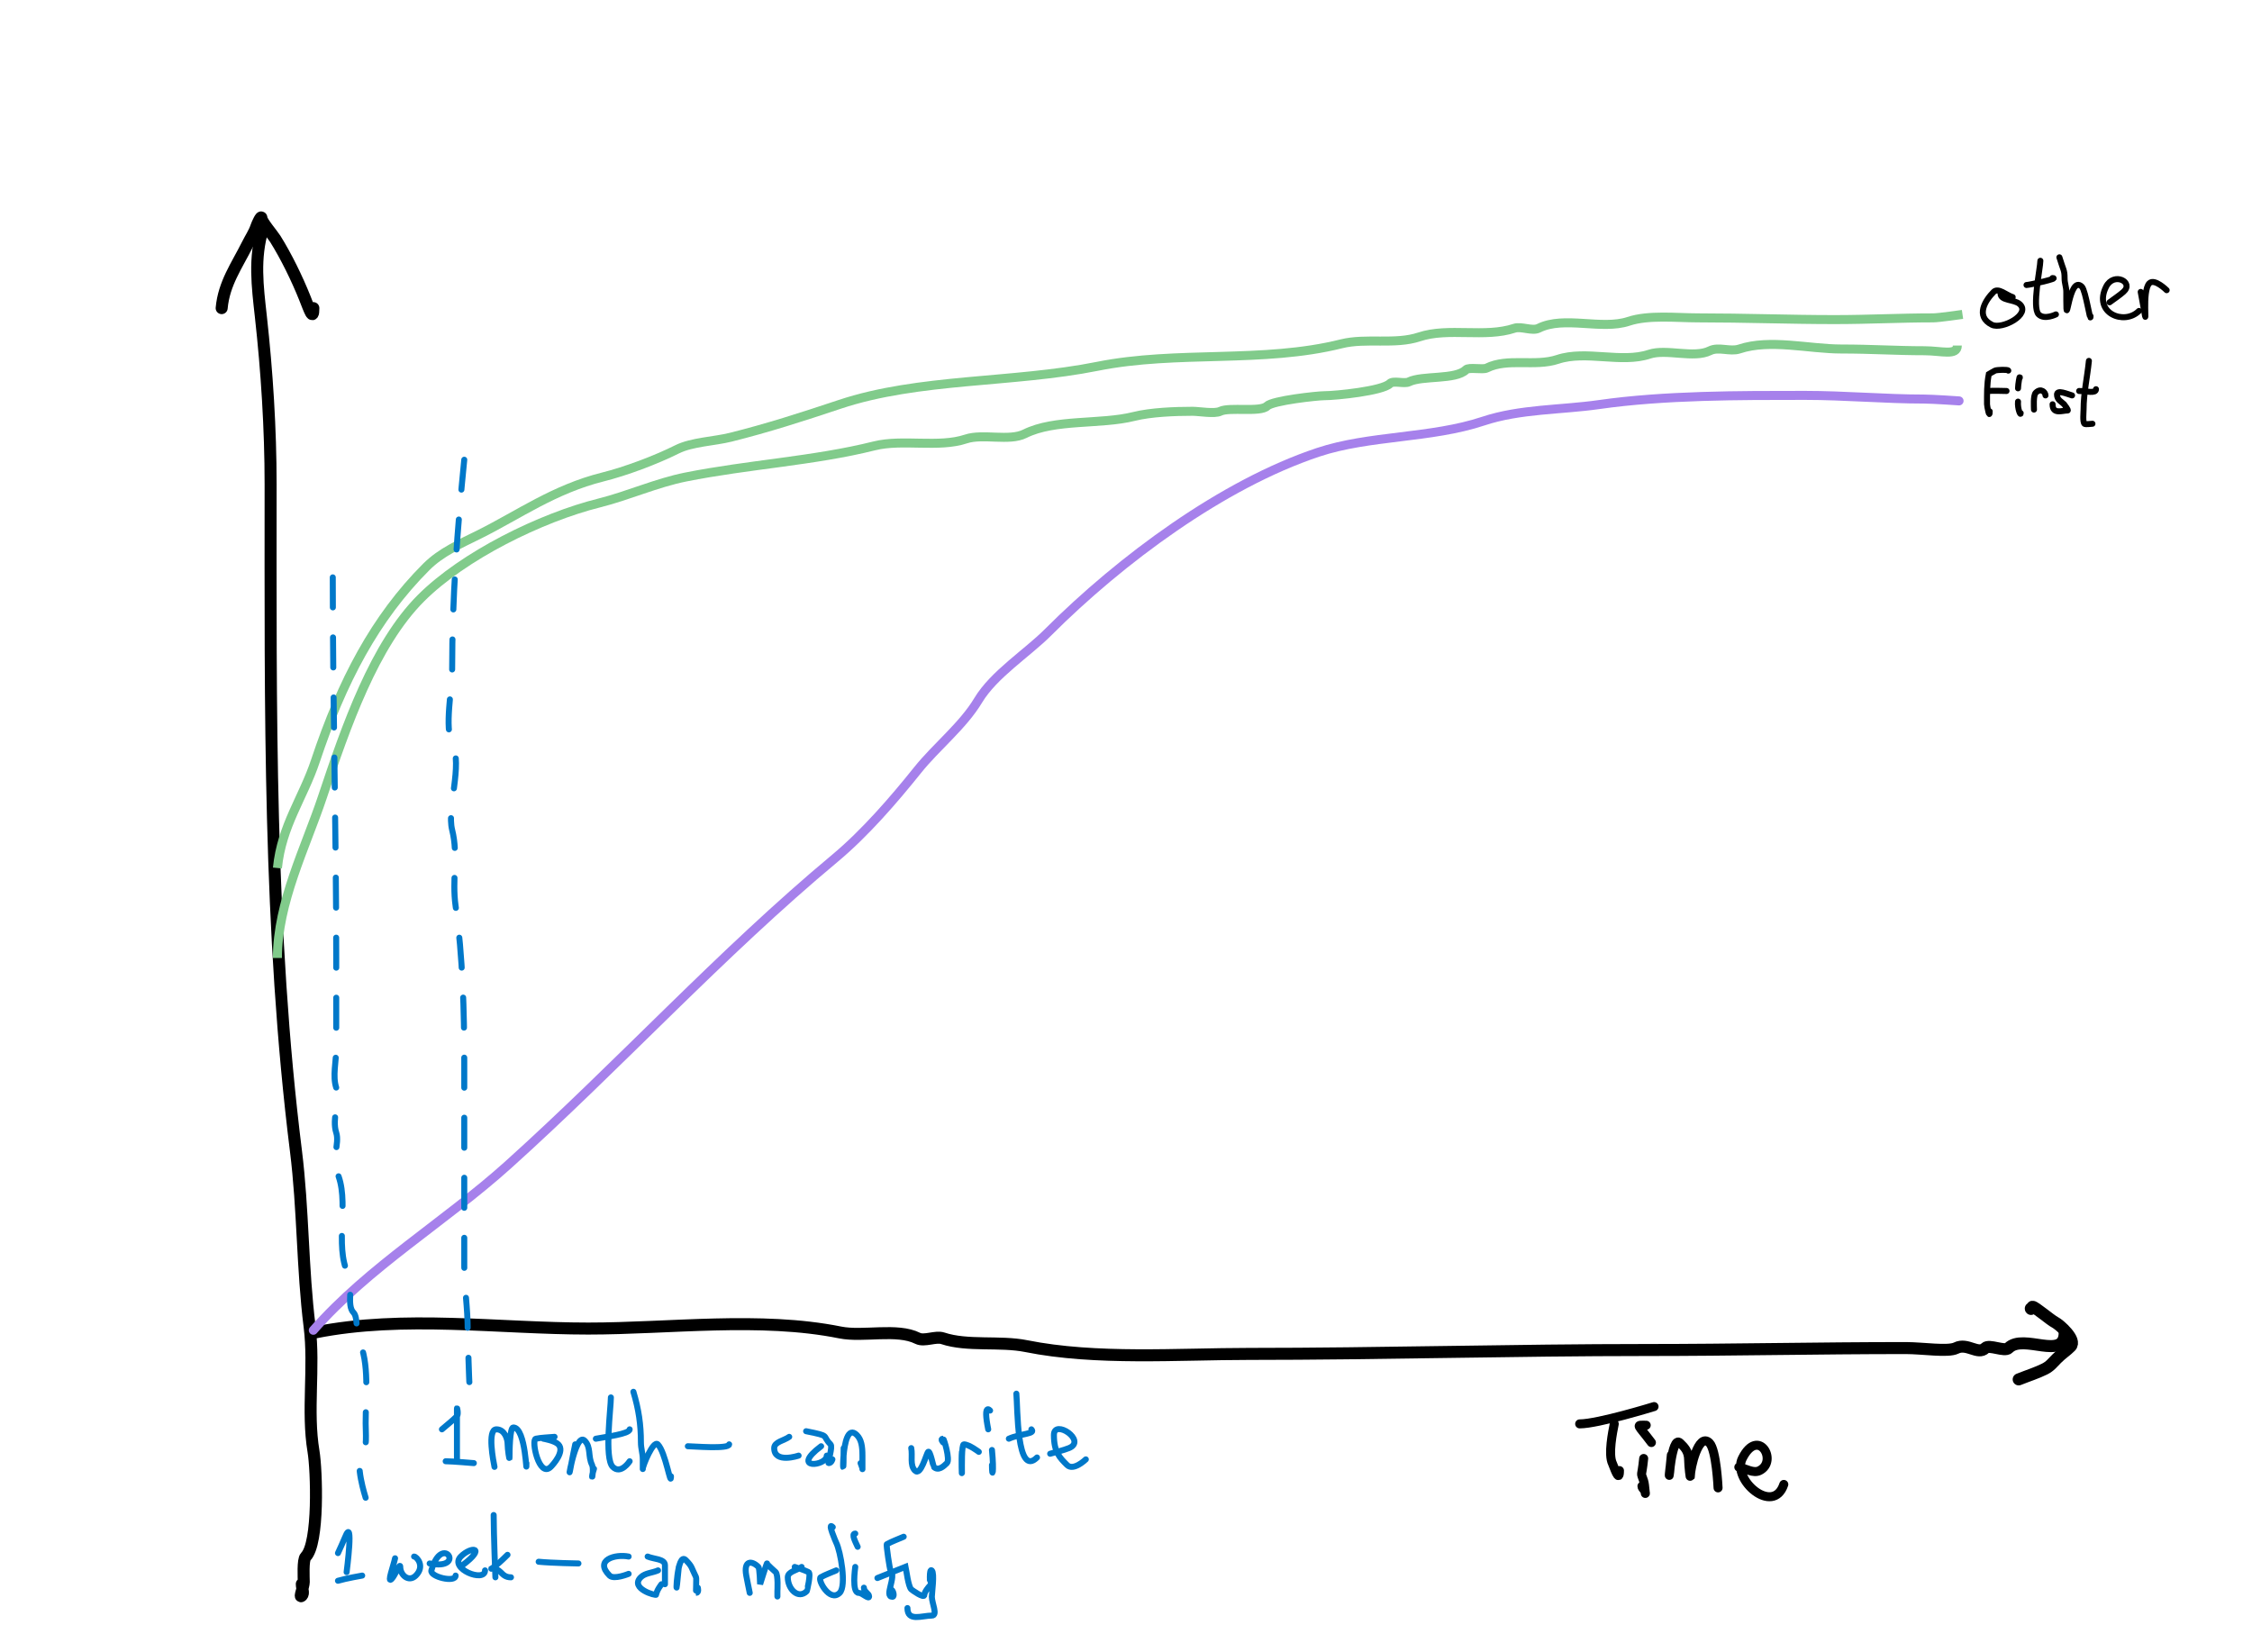
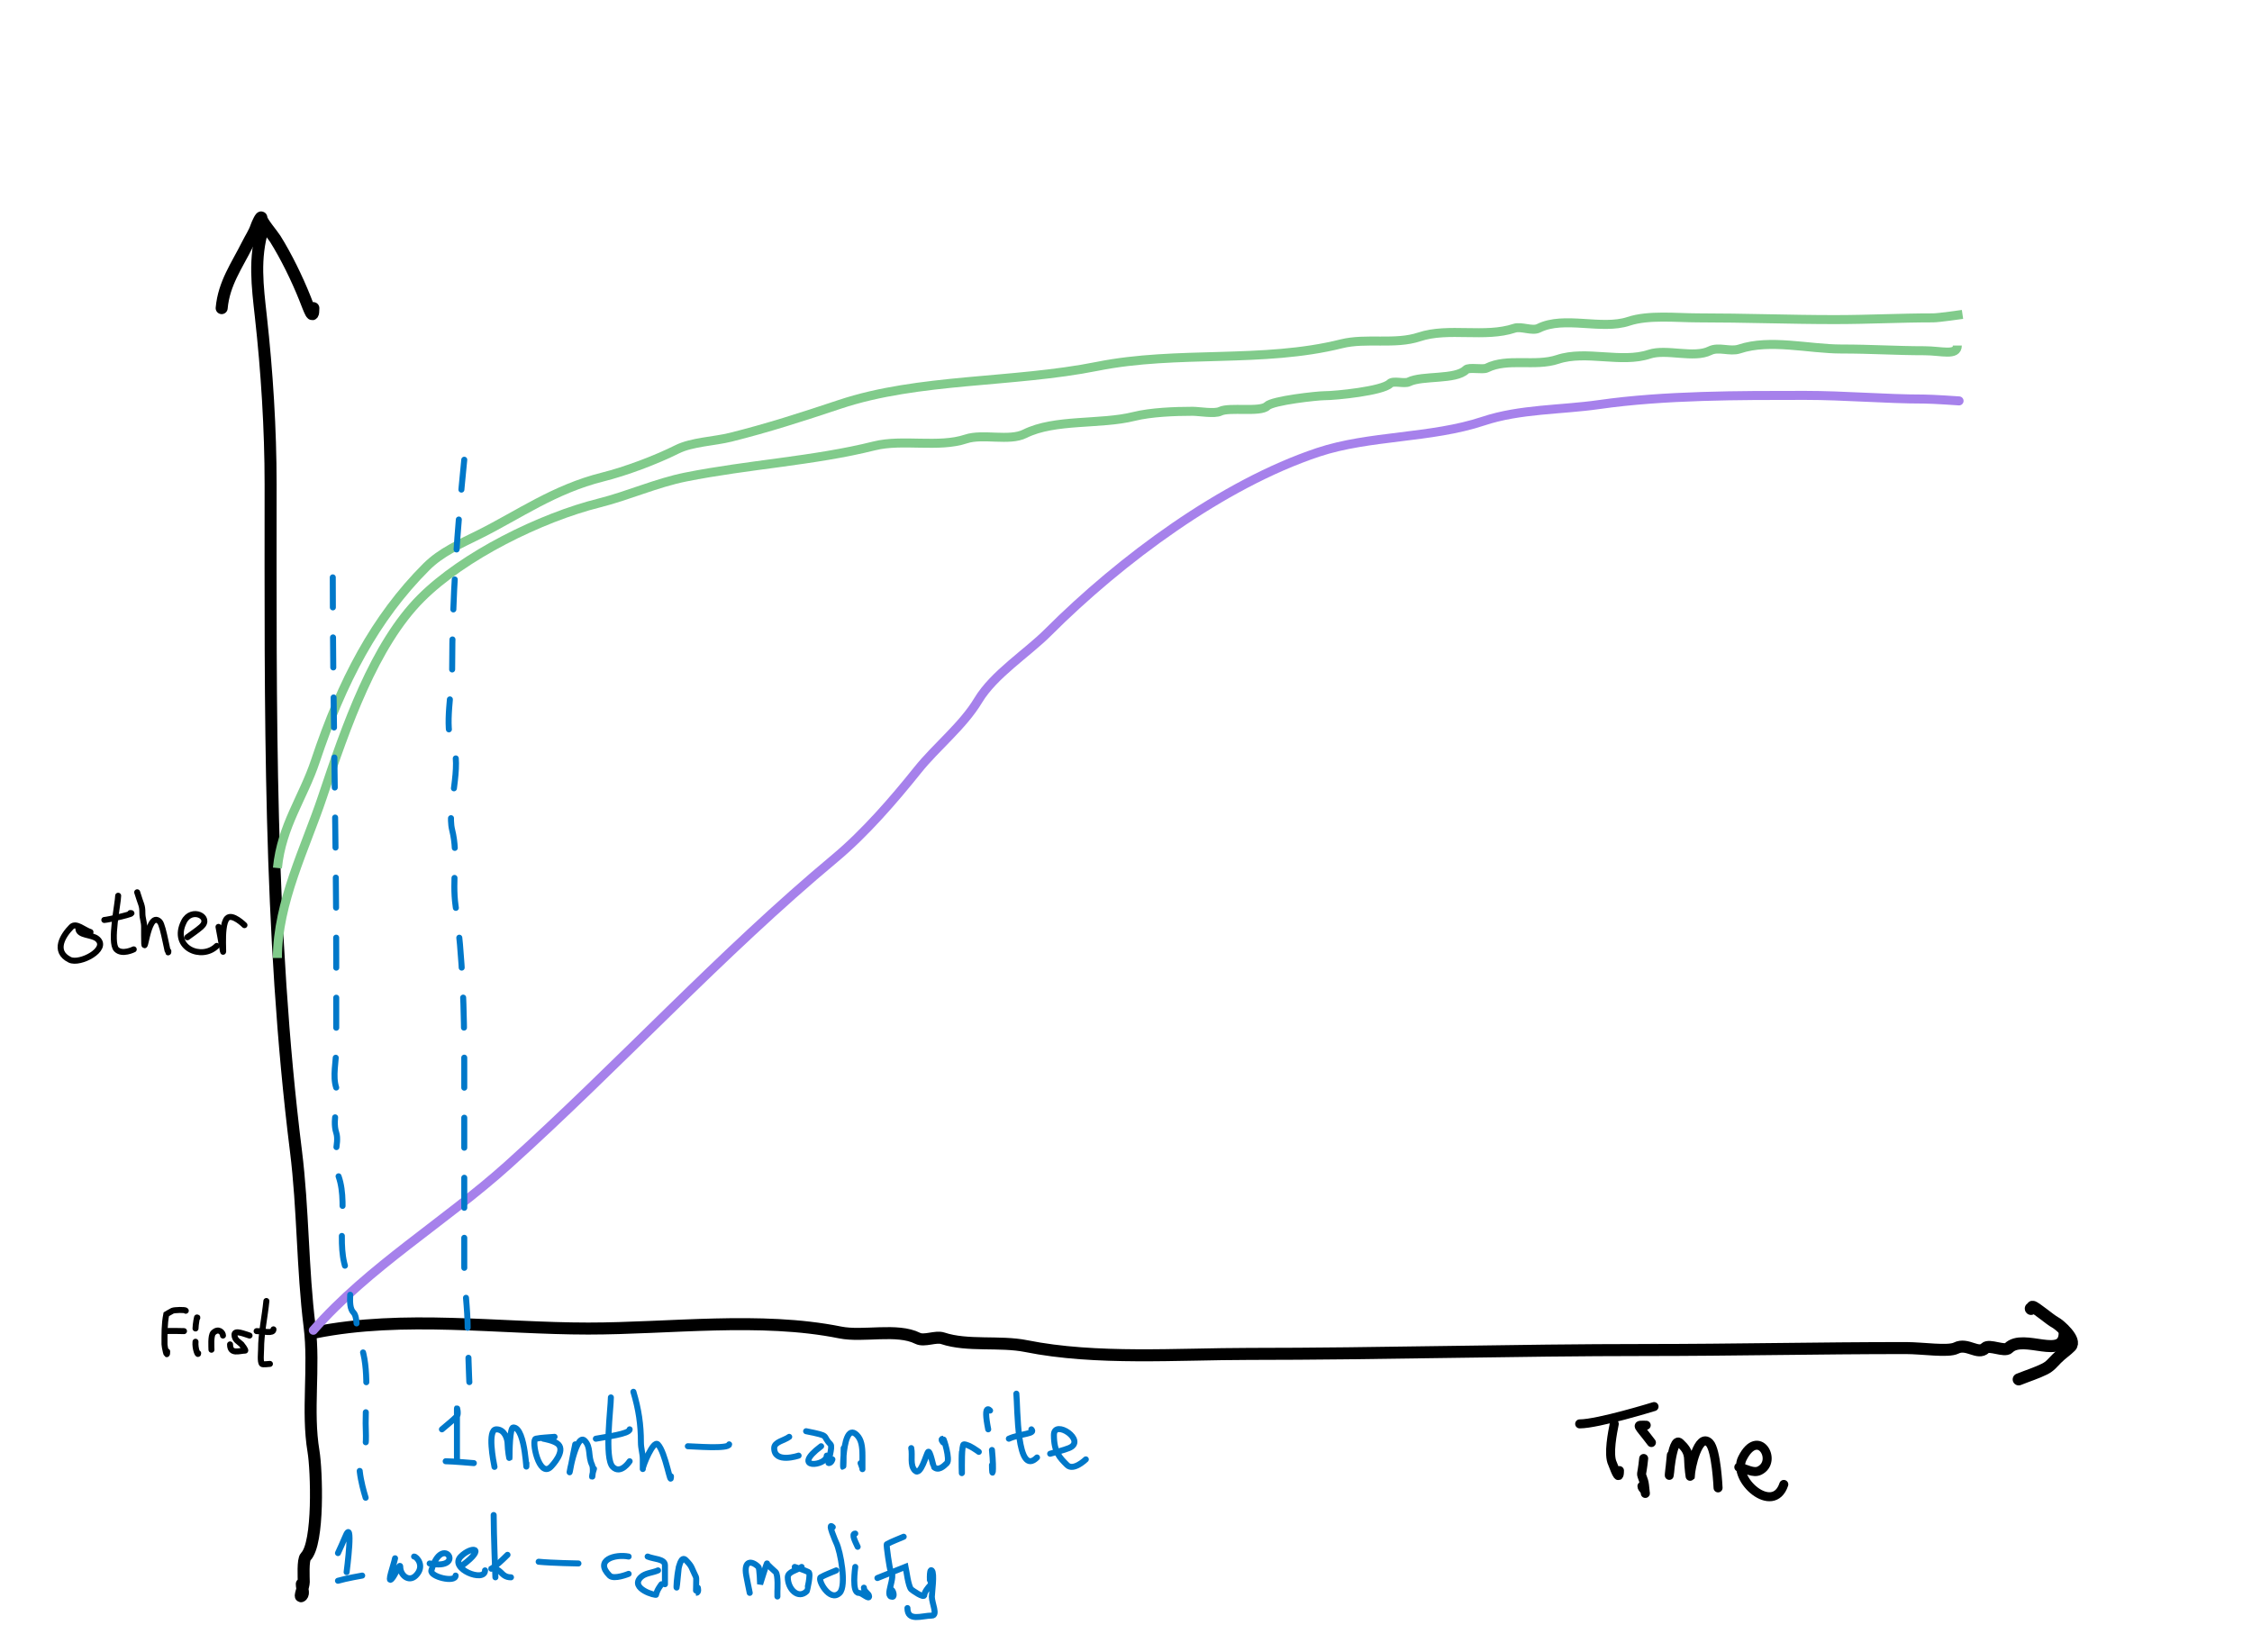
<svg xmlns="http://www.w3.org/2000/svg" xmlns:ns1="https://boxy-svg.com" viewBox="0 0 750 550" width="750px" height="550px">
  <defs>
    <ns1:export>
      <ns1:file format="svg" path="skill_time_graph.svg" />
    </ns1:export>
  </defs>
  <g>
    <path style="stroke: rgb(0, 0, 0); fill: none; stroke-width: 4px; stroke-linecap: round; stroke-linejoin: round;" d="M 73.824 102.619 C 74.574 94.365 78.841 88.551 82.466 81.302 C 83.456 79.321 84.692 77.505 85.347 75.54 C 85.701 74.478 87.075 71.54 87.075 72.66 C 87.075 73.813 90.819 78.189 91.684 79.573 C 95.311 85.376 98.931 92.794 101.478 99.162 C 103.091 103.195 104.359 107.158 104.359 102.619">
      </path>
    <path style="stroke: rgb(0, 0, 0); fill: none; stroke-width: 4px; stroke-linecap: round; stroke-linejoin: round;" d="M 104.922 443.777 C 134.333 437.857 166.213 442.478 195.909 442.478 C 222.999 442.478 253.191 438.422 279.795 443.777 C 287.464 445.32 298.769 442.284 305.608 445.725 C 307.835 446.846 311.613 444.926 313.996 445.725 C 322.166 448.466 332.985 446.56 341.744 448.323 C 365.005 453.005 392.38 450.921 415.952 450.921 C 459.432 450.921 504.271 449.622 548.237 449.622 C 576.904 449.622 605.54 448.973 634.706 448.973 C 640.357 448.973 648.786 450.33 651.483 448.973 C 655.174 447.115 658.76 451.391 661.163 448.973 C 662.453 447.674 667.616 450.272 668.907 448.973 C 673.913 443.933 687.62 453.411 687.62 443.777">
      </path>
    <path style="stroke: rgb(0, 0, 0); fill: none; stroke-width: 4px; stroke-linecap: round; stroke-linejoin: round;" d="M 87.525 76.187 C 84.561 86.066 85.744 95.226 86.876 105.412 C 88.903 123.66 90.123 142.877 90.123 161.265 C 90.123 235.441 89.428 310.274 98.566 383.378 C 100.988 402.756 100.692 422.468 103.112 441.829 C 104.821 455.503 102.151 469.833 104.411 483.394 C 105.46 489.688 106.27 514.007 101.813 518.464 C 100.804 519.473 101.164 525.483 101.164 526.907 C 101.164 528.438 99.432 532.536 100.514 531.453 C 101.355 530.612 100.514 529.1 100.514 527.556">
      </path>
    <path style="stroke: rgb(0, 0, 0); fill: none; stroke-width: 4px; stroke-linecap: round; stroke-linejoin: round;" d="M 672.297 459.41 C 675.369 458.181 678.365 457.24 680.939 455.954 C 682.794 455.026 683.592 453.876 684.971 452.497 C 686.729 450.739 688.094 449.951 689.581 448.464 C 691.771 446.273 685.855 441.128 684.395 440.398 C 682.899 439.65 677.743 435.213 676.906 435.213 C 676.778 435.213 676.33 436.375 676.33 435.789">
      </path>
  </g>
  <g transform="matrix(1, 0, 0, 1, -15.55558, -120.9879)">
    <path style="stroke: rgb(0, 0, 0); fill: none; stroke-width: 3px; stroke-linecap: round; transform-origin: 59.708px 282.559px 0px;" d="M 43.288 273.73 C 41.191 273.101 38.909 271.023 36.95 272.002 C 34.289 273.333 29.977 278.28 32.918 281.22 C 35.646 283.949 40.918 285.188 43.288 287.558 C 43.729 287.999 45.375 292.96 44.44 293.895 C 39.42 298.915 30.613 296.42 30.613 289.862" transform="matrix(0.258819, -0.965926, 0.965926, 0.258819, 0, 0)" />
    <path style="stroke: rgb(0, 0, 0); fill: none; stroke-width: 3px; stroke-linecap: round; transform-origin: 59.708px 282.559px 0px;" d="M 51.354 273.154 C 49.567 279.706 50.201 282.586 50.201 288.71 C 50.201 290.472 50.056 291.876 50.778 293.319 C 51.132 294.027 51.354 296.415 51.354 295.623 C 51.354 295.555 53.658 292.743 53.658 292.743" transform="matrix(0.258819, -0.965926, 0.965926, 0.258819, 0, 0)" />
    <path style="stroke: rgb(0, 0, 0); fill: none; stroke-width: 3px; stroke-linecap: round; transform-origin: 59.708px 282.559px 0px;" d="M 58.843 284.101 C 56.389 286.555 54.388 287.98 52.506 289.862 C 51.428 290.94 59.42 295.047 59.42 295.047" transform="matrix(0.258819, -0.965926, 0.965926, 0.258819, 0, 0)" />
    <path style="stroke: rgb(0, 0, 0); fill: none; stroke-width: 3px; stroke-linecap: round; transform-origin: 59.708px 282.559px 0px;" d="M 65.181 285.253 C 64.719 289.869 69.214 301.243 69.214 295.047" transform="matrix(0.258819, -0.965926, 0.965926, 0.258819, 0, 0)" />
    <path style="stroke: rgb(0, 0, 0); fill: none; stroke-width: 3px; stroke-linecap: round; transform-origin: 59.708px 282.559px 0px;" d="M 64.029 276.611 C 62.718 270.059 62.876 271.65 62.876 269.697" transform="matrix(0.258819, -0.965926, 0.965926, 0.258819, 0, 0)" />
    <path style="stroke: rgb(0, 0, 0); fill: none; stroke-width: 3px; stroke-linecap: round; transform-origin: 59.708px 282.559px 0px;" d="M 76.127 268.545 C 75.603 273.794 73.794 284.015 75.551 289.286 C 76.095 290.916 79.584 301.591 79.584 295.047" transform="matrix(0.258819, -0.965926, 0.965926, 0.258819, 0, 0)" />
    <path style="stroke: rgb(0, 0, 0); fill: none; stroke-width: 3px; stroke-linecap: round; transform-origin: 59.708px 282.559px 0px;" d="M 85.346 267.969 C 84.97 271.722 82.886 283.215 84.769 286.981 C 85.176 287.795 88.802 300.636 88.802 293.895" transform="matrix(0.258819, -0.965926, 0.965926, 0.258819, 0, 0)" />
  </g>
  <g>
    <path style="stroke: rgb(0, 0, 0); fill: none; stroke-width: 3px; stroke-linecap: round;" d="M 526.088 474.224 C 532.206 474.224 550.861 468.463 550.861 468.463" />
    <path style="stroke: rgb(0, 0, 0); fill: none; stroke-width: 3px; stroke-linecap: round;" d="M 537.61 474.224 C 537.092 476.818 535.507 484.42 537.034 487.475 C 537.461 488.328 539.339 494.311 539.339 489.78" />
    <path style="stroke: rgb(0, 0, 0); fill: none; stroke-width: 3px; stroke-linecap: round;" d="M 547.405 485.747 C 546.727 492.522 546.254 489.784 547.405 493.236 C 547.834 494.525 547.981 498.627 547.981 497.269 C 547.981 496.299 546.829 495.78 546.829 494.965" />
    <path style="stroke: rgb(0, 0, 0); fill: none; stroke-width: 3px; stroke-linecap: round;" d="M 549.981 480.436 C 545.229 474.099 544.583 474.675 548.253 474.675" />
    <path style="stroke: rgb(0, 0, 0); fill: none; stroke-width: 3px; stroke-linecap: round;" d="M 556.623 484.594 C 556.431 486.515 556.221 488.434 556.047 490.356 C 555.554 495.774 556.669 477.727 559.503 480.561 C 560.865 481.923 562.384 483.211 562.384 486.323 C 562.384 488.062 562.96 493.247 562.96 491.508 C 562.96 488.986 565.633 476.897 569.298 480.561 C 571.624 482.887 572.178 495.541 572.178 495.541" />
    <path style="stroke: rgb(0, 0, 0); fill: none; stroke-width: 3px; stroke-linecap: round;" d="M 579.092 488.627 C 581.383 489.085 583.916 490.824 586.006 489.78 C 592.269 486.648 585.566 475.104 580.244 485.747 C 576.705 492.825 590.582 504.858 594.071 494.389" />
  </g>
  <g>
    <path style="stroke-width: 3px; stroke-linecap: round; stroke: rgb(166, 129, 235); fill: none;" d="M 104.344 443.049 C 122.831 421.921 148.227 406.857 169.186 387.994 C 206.033 354.832 240.07 317.506 278.072 285.837 C 288.005 277.56 297.707 266.34 305.6 256.474 C 311.8 248.724 320.669 241.759 325.787 233.229 C 330.953 224.619 342.043 217.584 349.032 210.595 C 373.287 186.34 407.201 161.231 438.955 150.647 C 456.045 144.95 476.574 146.059 494.01 140.248 C 506.201 136.184 519.835 136.558 532.548 134.742 C 554.354 131.627 579.368 131.683 601.061 131.683 C 614.371 131.683 627.852 132.907 640.822 132.907 C 643.59 132.907 652.445 133.519 652.445 133.519" />
-     <g>
+     <g transform="matrix(1, 0, 0, 1, -606.9672, 313.1147)">
      <path style="stroke: rgb(0, 0, 0); fill: none; stroke-width: 2px; stroke-linecap: round;" d="M 668.836 123.432 C 668.836 123.012 664.961 123.157 664.411 123.432 C 663.897 123.689 662.346 124.612 662.346 124.612 C 661.671 127.986 661.756 131.219 661.756 134.642 C 661.756 135.259 662.641 139.785 662.641 137.002" />
      <path style="stroke: rgb(0, 0, 0); fill: none; stroke-width: 2px; stroke-linecap: round;" d="M 662.051 130.217 C 663.444 130.078 668.246 130.217 668.246 130.217" />
      <path style="stroke: rgb(0, 0, 0); fill: none; stroke-width: 2px; stroke-linecap: round;" d="M 672.081 133.757 C 671.853 136.032 672.966 138.63 672.966 137.592" />
      <path style="stroke: rgb(0, 0, 0); fill: none; stroke-width: 2px; stroke-linecap: round;" d="M 672.081 129.332 C 672.081 128.136 672.671 124.596 672.671 125.792" />
      <path style="stroke: rgb(0, 0, 0); fill: none; stroke-width: 2px; stroke-linecap: round;" d="M 677.391 136.412 C 677.391 135.619 677.089 131.7 677.981 130.807 C 679.75 129.038 681.226 130.693 681.226 131.692" />
      <path style="stroke: rgb(0, 0, 0); fill: none; stroke-width: 2px; stroke-linecap: round;" d="M 690.076 131.692 C 688.472 131.211 685.061 129.723 685.061 131.397 C 685.061 133.201 686.511 133.732 687.421 134.642 C 687.551 134.772 688.978 136.707 688.601 136.707 C 686.749 136.707 683.586 138.127 683.586 134.642" />
      <path style="stroke: rgb(0, 0, 0); fill: none; stroke-width: 2px; stroke-linecap: round;" d="M 692.436 130.217 C 694.724 130.217 698.041 131.206 698.041 129.627" />
      <path style="stroke: rgb(0, 0, 0); fill: none; stroke-width: 2px; stroke-linecap: round;" d="M 695.681 120.187 C 695.13 125.695 693.911 130.872 693.911 136.412 C 693.911 137.364 693.558 140.484 694.206 141.132 C 694.509 141.435 696.428 141.132 696.861 141.132" />
    </g>
  </g>
  <path style="fill: none; stroke-width: 2px; stroke-linecap: round; stroke-dasharray: 10px; stroke: rgb(0, 120, 201); visibility: hidden;" d="M 401.798 127.76 C 399.976 136.867 401.946 146.582 401.222 155.993 C 399.095 183.645 397.436 211.3 395.46 238.963 C 392.552 279.672 387.393 320.91 387.393 361.689 C 387.393 380.508 385.665 398.751 385.665 417.578 C 385.665 424.134 384.004 434.999 386.817 440.625 C 388.868 444.727 389.122 459.567 389.122 463.096 C 389.122 466.189 389.122 468.22 389.122 471.163 C 389.122 472.521 389.698 476.554 389.698 475.196 C 389.698 474.264 389.698 472.996 389.698 471.163">
    </path>
  <g style="visibility: hidden;">
    <path style="fill: none; stroke-linecap: round; stroke-width: 2px; stroke: rgb(0, 120, 201);" d="M 344.18 491.329 C 347.937 487.572 347.297 486.379 348.789 487.872 C 352.799 491.882 344.208 494.786 345.332 494.786 C 347.636 494.786 351.148 501.124 351.094 501.124 C 348.191 501.124 344.18 506.514 344.18 499.396" />
    <path style="fill: none; stroke-linecap: round; stroke-width: 2px; stroke: rgb(0, 120, 201);" d="M 359.161 493.634 C 361.863 493.364 369.943 492.482 367.227 492.482" />
    <path style="fill: none; stroke-linecap: round; stroke-width: 2px; stroke: rgb(0, 120, 201);" d="M 363.77 484.991 C 363.712 485.633 361.676 499.607 363.194 501.124 C 363.855 501.785 368.38 506.73 368.38 502.277" />
    <path style="fill: none; stroke-linecap: round; stroke-width: 2px; stroke: rgb(0, 120, 201);" d="M 377.022 498.243 C 375.678 499.588 372.989 500.375 372.989 502.277 C 372.989 511.142 387.001 498.82 374.717 498.82" />
    <path style="fill: none; stroke-linecap: round; stroke-width: 2px; stroke: rgb(0, 120, 201);" d="M 403.526 490.177 C 403.526 490.177 396.612 489.601 396.612 489.601 C 395.391 492.348 390.453 495.541 392.579 497.667 C 393.766 498.854 397.225 499.702 398.917 500.548 C 399.378 500.779 401.196 505.158 400.646 505.158 C 398.262 505.158 393.731 507.348 393.731 502.277" />
    <path style="fill: none; stroke-linecap: round; stroke-width: 2px; stroke: rgb(0, 120, 201);" d="M 415.05 498.243 C 414.677 501.978 413.745 504.429 416.202 506.886 C 416.586 507.27 419.615 510.388 420.236 509.767 C 421.936 508.066 421.388 505.082 421.388 502.277 C 421.388 501.108 420.812 497.651 420.812 498.82 C 420.812 503.091 422.055 513.133 419.66 515.529 C 416.247 518.941 412.169 518.479 412.169 512.072" />
    <path style="fill: none; stroke-linecap: round; stroke-width: 2px; stroke: rgb(0, 120, 201);" d="M 425.421 505.158 C 427.342 505.158 429.272 505.349 431.183 505.158 C 433.855 504.89 425.997 497.09 425.997 501.7 C 425.997 505.849 425.529 508.723 427.726 510.919 C 428.936 512.13 432.912 509.862 432.912 509.191" />
    <path style="fill: none; stroke-linecap: round; stroke-width: 2px; stroke: rgb(0, 120, 201);" d="M 440.402 505.158 C 431.821 513.738 441.554 509.191 441.554 509.191" />
    <path style="fill: none; stroke-linecap: round; stroke-width: 2px; stroke: rgb(0, 120, 201);" d="M 434.064 500.548 C 438.745 500.548 440.066 499.876 441.554 502.853 C 441.618 502.98 442.707 514.79 442.707 510.343" />
    <path style="fill: none; stroke-linecap: round; stroke-width: 2px; stroke: rgb(0, 120, 201);" d="M 447.892 508.038 C 448.187 505.093 447.839 498.82 451.349 498.82 C 454.637 498.82 455.383 502.802 455.383 501.7" />
    <path style="fill: none; stroke-linecap: round; stroke-width: 2px; stroke: rgb(0, 120, 201);" d="M 465.754 502.277 C 463.833 501.893 461.941 501.319 459.992 501.124 C 457.258 500.851 465.622 507.594 465.178 508.038 C 462.82 510.396 458.264 515.119 458.264 507.462" />
  </g>
  <g style="">
    <path style="fill: none; stroke-width: 3px; stroke: rgb(129, 203, 139);" d="M 92.39 319.052 C 92.39 300.592 101.828 282.094 107.37 265.467 C 115.279 241.741 124.69 214.729 140.212 199.206 C 154.346 185.073 180.083 172.385 199.559 167.516 C 209.18 165.111 218.546 160.838 228.368 158.874 C 249.219 154.703 271.054 153.532 291.171 148.502 C 300.615 146.142 312.591 149.237 321.709 146.198 C 327.331 144.324 336.134 147.052 341.299 144.469 C 351.276 139.481 366.508 141.48 377.598 138.707 C 383.3 137.282 391.362 136.979 397.189 136.979 C 399.286 136.979 404.537 137.914 406.407 136.979 C 409.383 135.491 419.803 137.411 421.964 135.25 C 423.823 133.392 438.793 131.793 440.978 131.793 C 444.892 131.793 460.418 130.215 462.873 127.76 C 464.002 126.63 467.713 127.933 469.211 127.184 C 473.638 124.97 484.789 126.586 488.225 123.151 C 489.192 122.184 493.809 123.239 495.139 122.574 C 502.09 119.099 511.195 122.216 518.762 119.693 C 528.174 116.556 539.989 121.069 549.3 117.965 C 554.977 116.072 564.154 119.469 569.466 116.813 C 572.368 115.362 576.178 117.264 579.261 116.236 C 589.516 112.818 602.412 116.236 613.256 116.236 C 623.37 116.236 631.47 116.813 640.912 116.813 C 646.522 116.813 651.86 118.615 651.86 115.084" />
    <path style="fill: none; stroke-width: 3px; stroke: rgb(129, 203, 139);" d="M 92.39 289.09 C 93.805 274.936 100.917 265.814 105.066 253.367 C 113.905 226.849 124.957 205.82 141.941 188.835 C 146.971 183.805 153.144 181.217 159.803 177.888 C 172.747 171.415 184.637 162.892 200.711 158.874 C 208.362 156.961 218.31 153.243 225.487 149.655 C 230.392 147.202 237.912 146.981 243.349 145.622 C 255.71 142.531 266.834 138.946 279.648 134.674 C 306.034 125.878 337.274 127.643 365.499 121.998 C 392.145 116.669 420.58 121.048 446.74 114.508 C 454.942 112.457 464.633 114.882 472.668 112.203 C 482.403 108.958 494.556 112.59 504.358 109.322 C 506.65 108.558 510.282 110.393 512.424 109.322 C 520.901 105.084 533.407 110.011 542.386 107.018 C 549.015 104.808 558.365 105.865 565.433 105.865 C 581.1 105.865 596.121 106.441 610.951 106.441 C 622.496 106.441 632.698 105.865 643.793 105.865 C 645.651 105.865 653.588 104.713 653.588 104.713" />
  </g>
-   <g style="">
+   <g style="" transform="matrix(1, 0, 0, 1, -640.1639, 211.4754)">
    <path style="stroke: rgb(0, 0, 0); fill: none; stroke-width: 2px; stroke-linecap: round;" d="M 670.298 98.951 C 668.2 98.322 665.508 95.674 663.96 97.222 C 661.257 99.925 657.705 105.331 663.383 108.17 C 666.762 109.859 676.503 104.669 672.602 101.256 C 670.791 99.671 666.264 100.205 666.264 97.799" />
    <path style="stroke: rgb(0, 0, 0); fill: none; stroke-width: 2px; stroke-linecap: round;" d="M 674.907 94.918 C 675.958 94.918 686.058 92.613 683.55 92.613" />
    <path style="stroke: rgb(0, 0, 0); fill: none; stroke-width: 2px; stroke-linecap: round;" d="M 679.516 86.851 C 679.516 89.179 676.675 102.447 678.94 104.713 C 680.864 106.637 684.702 104.713 684.702 104.713" />
    <path style="stroke: rgb(0, 0, 0); fill: none; stroke-width: 2px; stroke-linecap: round;" d="M 685.854 85.699 C 687.152 90.024 687.583 89.862 687.583 92.613 C 687.583 94.466 688.159 95.44 688.159 97.222 C 688.159 98.183 688.159 99.143 688.159 100.103 C 688.159 110.786 689.049 91.199 693.345 95.494 C 694.635 96.784 696.226 108.026 696.226 105.289" />
    <path style="stroke: rgb(0, 0, 0); fill: none; stroke-width: 2px; stroke-linecap: round;" d="M 702.564 100.68 C 704.1 99.527 705.728 98.487 707.173 97.222 C 710.863 93.994 703.946 90.425 701.411 95.494 C 697.036 104.244 707.411 108.508 712.359 103.56" />
    <path style="stroke: rgb(0, 0, 0); fill: none; stroke-width: 2px; stroke-linecap: round;" d="M 712.935 97.222 C 713.319 99.335 713.734 101.442 714.087 103.56 C 715.248 110.526 713.265 96.892 715.816 94.342 C 717.539 92.618 721.578 96.646 721.578 96.646" />
  </g>
  <path style="fill: none; stroke-width: 2px; stroke-linecap: round; stroke-dasharray: 10px; stroke: rgb(0, 120, 201);" d="M 110.827 192.292 C 110.827 234.422 111.98 276.833 111.98 319.052 C 111.98 329.039 111.98 339.026 111.98 349.013 C 111.98 353.542 110.695 358.412 111.98 362.265 C 113.305 366.241 110.435 372.611 111.98 377.246 C 113.179 380.845 110.297 386.557 111.98 389.922 C 116.844 399.651 111.082 414.631 116.013 424.492 C 117.822 428.111 115.276 434.703 117.741 437.168 C 119.289 438.716 118.48 444.407 119.47 446.387 C 123.114 453.674 121.775 465.364 121.775 474.044 C 121.775 477.039 122.373 482.664 120.622 484.415 C 117.971 487.066 121.775 498.82 121.775 498.82">
    </path>
  <g style="">
    <path style="fill: none; stroke-width: 2px; stroke-linecap: round; stroke: rgb(0, 120, 201);" d="M 112.556 517.257 C 113.324 515.529 114.158 513.828 114.861 512.072 C 117.949 504.35 115.437 523.595 115.437 523.595" />
    <path style="fill: none; stroke-width: 2px; stroke-linecap: round; stroke: rgb(0, 120, 201);" d="M 112.556 526.476 C 115.19 525.686 120.622 524.748 120.622 524.748" />
    <path style="fill: none; stroke-width: 2px; stroke-linecap: round; stroke: rgb(0, 120, 201);" d="M 131.57 518.986 C 131.112 521.277 128.765 527.552 130.417 525.9 C 131.586 524.732 133.298 520.215 133.298 521.867 C 133.298 524.588 136.147 527.085 138.484 524.748 C 141.674 521.558 138.73 518.41 137.908 518.41" />
    <path style="fill: none; stroke-width: 2px; stroke-linecap: round; stroke: rgb(0, 120, 201);" d="M 143.093 520.714 C 155.489 523.194 147.312 510.272 143.67 523.019 C 143.069 525.122 151.736 527.249 151.736 524.748" />
    <path style="fill: none; stroke-width: 2px; stroke-linecap: round; stroke: rgb(0, 120, 201);" d="M 154.041 521.291 C 162.183 515.184 156.955 514.92 153.465 518.41 C 149.412 522.462 161.531 527.219 161.531 523.019" />
    <path style="fill: none; stroke-width: 2px; stroke-linecap: round; stroke: rgb(0, 120, 201);" d="M 164.412 504.581 C 164.412 510.892 164.988 525.324 164.988 525.324" />
    <path style="fill: none; stroke-width: 2px; stroke-linecap: round; stroke: rgb(0, 120, 201);" d="M 169.021 517.833 C 160.508 526.347 163.225 520.103 166.717 523.595 C 167.621 524.5 168.361 525.324 170.174 525.324" />
    <path style="fill: none; stroke-width: 2px; stroke-linecap: round; stroke: rgb(0, 120, 201);" d="M 179.393 520.138 C 183.759 520.575 192.645 520.714 192.645 520.714" />
    <path style="fill: none; stroke-width: 2px; stroke-linecap: round; stroke: rgb(0, 120, 201);" d="M 209.354 518.41 C 204.894 517.518 197.807 519.538 203.016 524.748 C 204.46 526.192 209.354 524.172 209.354 524.172" />
    <path style="fill: none; stroke-width: 2px; stroke-linecap: round; stroke: rgb(0, 120, 201);" d="M 219.149 523.019 C 217.259 523.859 214.85 523.861 213.387 525.324 C 209.63 529.081 218.573 531.609 218.573 531.086 C 218.573 529.797 220.301 527.629 220.301 527.629" />
    <path style="fill: none; stroke-width: 2px; stroke-linecap: round; stroke: rgb(0, 120, 201);" d="M 215.692 518.41 C 217.654 519.282 221.454 519.143 221.454 521.291 C 221.454 524.82 221.454 527.629 221.454 527.629" />
    <path style="fill: none; stroke-width: 2px; stroke-linecap: round; stroke: rgb(0, 120, 201);" d="M 226.063 521.867 C 225.871 523.787 225.662 525.706 225.487 527.629 C 224.987 533.126 225.406 516.6 228.368 519.562 C 230.661 521.855 230.167 522.007 231.825 525.324 C 231.963 525.6 231.728 530.509 231.825 530.509 C 232.871 530.509 232.401 528.781 232.401 528.781" />
    <path style="fill: none; stroke-width: 2px; stroke-linecap: round; stroke: rgb(0, 120, 201);" d="M 249.687 530.509 C 249.302 528.589 248.885 526.675 248.534 524.748 C 247.586 519.532 250.428 519.728 252.567 521.867 C 253.024 522.324 253.144 527.629 253.144 527.629 C 253.144 527.629 255.448 520.186 255.448 520.714 C 255.448 521.079 258.062 523.328 258.329 523.595 C 259.227 524.493 258.905 529.865 258.905 529.933 C 258.905 530.509 258.905 532.238 258.905 531.662 C 258.905 531.44 258.905 529.933 258.905 529.933" />
    <path style="fill: none; stroke-width: 2px; stroke-linecap: round; stroke: rgb(0, 120, 201);" d="M 266.972 521.867 C 265.435 523.019 262.363 523.403 262.363 525.324 C 262.363 529.29 265.872 532.761 268.7 529.933 C 268.727 529.906 270.188 524.051 269.277 523.595 C 267.809 522.861 264.667 521.867 264.667 521.867" />
    <path style="fill: none; stroke-width: 2px; stroke-linecap: round; stroke: rgb(0, 120, 201);" d="M 278.496 523.019 C 276.767 523.787 274.963 524.405 273.31 525.324 C 272.134 525.977 276.305 533.853 279.648 530.509 C 282.01 528.147 279.914 516.637 278.496 513.8 C 278.431 513.671 275.325 506.596 277.343 508.615" />
    <path style="fill: none; stroke-width: 2px; stroke-linecap: round; stroke: rgb(0, 120, 201);" d="M 284.833 521.867 C 284.798 522.218 283.592 530.509 285.986 530.509 C 287.201 530.509 289.443 532.876 289.443 531.662 C 289.443 530.746 287.714 530.111 287.714 528.781" />
    <path style="fill: none; stroke-width: 2px; stroke-linecap: round; stroke: rgb(0, 120, 201);" d="M 285.634 515.161 C 285.028 513.798 283.342 510.759 284.834 510.759" />
    <path style="fill: none; stroke-width: 2px; stroke-linecap: round; stroke: rgb(0, 120, 201);" d="M 300.964 511.81 C 299.088 512.643 297.131 513.314 295.337 514.31 C 295.088 514.449 296.332 522.808 296.587 523.063 C 298.655 525.131 294.287 531.816 297.212 531.816 C 298.072 531.816 297.446 529.315 296.587 529.315" />
    <path style="fill: none; stroke-width: 2px; stroke-linecap: round; stroke: rgb(0, 120, 201);" d="M 292.211 525.564 C 292.764 525.318 301.589 521.813 301.589 521.813 C 301.852 522.999 302.479 528.33 303.464 529.315 C 303.738 529.589 307.841 532.52 307.841 531.191 C 307.841 530.266 309.162 528.62 309.716 528.065 C 309.795 527.986 309.312 522.033 310.341 523.063 C 311.302 524.024 310.341 530.446 310.341 531.816 C 310.341 533.9 312.425 538.068 310.341 538.068 C 307.05 538.068 302.214 540.208 302.214 535.567" />
  </g>
  <path style="fill: none; stroke-width: 2px; stroke-linecap: round; stroke-dasharray: 10px; stroke: rgb(0, 120, 201);" d="M 154.617 153.112 C 152.297 176.312 150.584 199.415 150.584 222.83 C 150.584 229.711 147.929 242.297 150.584 247.605 C 154.24 254.918 148.715 268.94 150.584 276.414 C 152.712 284.929 150.456 292.806 151.736 301.766 C 154.12 318.455 154.617 337.017 154.617 353.622 C 154.617 376.19 154.617 400.217 154.617 421.612 C 154.617 429.301 155.769 434.869 155.769 443.506 C 155.769 445.521 156.319 461.84 156.319 460.21">
    </path>
  <g transform="matrix(1, 0, 0, 1, 8.140557, 3.618026)" style="">
    <path style="fill: none; stroke-width: 2px; stroke-linecap: round; stroke: rgb(0, 120, 201);" d="M 139.038 472.422 C 140.705 470.964 142.473 469.612 144.04 468.046 C 144.629 467.457 144.04 464.712 144.04 465.545 C 144.04 469.653 144.04 473.219 144.04 476.799 C 144.04 478.674 144.04 484.301 144.04 482.426 C 144.04 481.8 144.04 480.55 144.04 480.55" />
    <path style="fill: none; stroke-width: 2px; stroke-linecap: round; stroke: rgb(0, 120, 201);" d="M 140.288 483.051 C 142.416 483.051 149.666 483.676 149.666 483.676" />
    <path style="fill: none; stroke-width: 2px; stroke-linecap: round; stroke: rgb(0, 120, 201);" d="M 156.544 484.926 C 156.223 483.325 154.042 472.422 157.169 472.422 C 159.803 472.422 160.92 475.406 160.92 477.424 C 160.92 478.898 161.545 483.274 161.545 481.8 C 161.545 479.941 161.617 471.797 162.796 471.797 C 167.12 471.797 167.172 489.469 167.172 483.676" />
    <path style="fill: none; stroke-width: 2px; stroke-linecap: round; stroke: rgb(0, 120, 201);" d="M 176.55 474.923 C 174.466 475.132 172.352 475.138 170.298 475.548 C 168.669 475.874 171.398 488.828 175.299 484.926 C 175.967 484.258 180.115 479.739 177.8 477.424 C 176.541 476.165 172.799 475.548 172.799 475.548" />
    <path style="fill: none; stroke-width: 2px; stroke-linecap: round; stroke: rgb(0, 120, 201);" d="M 183.427 477.424 C 183.01 479.508 182.557 481.585 182.177 483.676 C 180.207 494.508 183.297 472.917 186.553 476.174 C 188.794 478.414 187.587 481.367 189.054 484.301 C 189.613 485.419 189.054 489.303 189.054 488.052 C 189.054 487.48 189.679 485.551 189.679 485.551" />
    <path style="fill: none; stroke-width: 2px; stroke-linecap: round; stroke: rgb(0, 120, 201);" d="M 190.304 475.548 C 193.354 474.938 201.558 473.98 201.558 472.422" />
    <path style="fill: none; stroke-width: 2px; stroke-linecap: round; stroke: rgb(0, 120, 201);" d="M 195.306 461.794 C 195.306 465.388 193.059 482.054 195.931 484.926 C 198.621 487.617 201.558 483.051 201.558 483.051" />
    <path style="fill: none; stroke-width: 2px; stroke-linecap: round; stroke: rgb(0, 120, 201);" d="M 202.808 459.918 C 204.56 465.76 205.309 470.811 205.309 476.799 C 205.309 478.846 205.934 480.42 205.934 482.426 C 205.934 483.467 205.934 486.593 205.934 485.551 C 205.934 484.545 209.433 475.921 210.936 477.424 C 213.53 480.019 215.312 492.03 215.312 488.052" />
    <path style="fill: none; stroke-width: 2px; stroke-linecap: round; stroke: rgb(0, 120, 201);" d="M 220.939 478.049 C 222.49 478.049 234.693 479.086 234.693 477.424" />
    <path style="fill: none; stroke-width: 2px; stroke-linecap: round; stroke: rgb(0, 120, 201);" d="M 254.699 474.923 C 253.032 476.174 249.698 476.59 249.698 478.674 C 249.698 483.958 257.825 481.175 257.825 481.175" />
    <path style="fill: none; stroke-width: 2px; stroke-linecap: round; stroke: rgb(0, 120, 201);" d="M 265.327 478.049 C 254.787 485.954 267.203 484.753 267.203 481.175" />
    <path style="fill: none; stroke-width: 2px; stroke-linecap: round; stroke: rgb(0, 120, 201);" d="M 260.326 473.048 C 268.823 474.747 265.358 474.329 268.453 477.424 C 269.298 478.268 267.38 483.676 267.828 483.676 C 268.767 483.676 269.079 482.426 269.079 482.426" />
    <path style="fill: none; stroke-width: 2px; stroke-linecap: round; stroke: rgb(0, 120, 201);" d="M 272.83 478.674 C 272.83 497.281 271.274 468.366 277.206 474.298 C 278.733 475.825 279.082 478.07 279.082 481.175 C 279.082 482.634 279.082 487.01 279.082 485.551 C 279.082 485.282 278.457 483.676 278.457 483.676" />
    <path style="fill: none; stroke-width: 2px; stroke-linecap: round; stroke: rgb(0, 120, 201);" d="M 295.337 478.674 C 295.834 481.16 294.794 484.384 296.587 486.177 C 298.517 488.106 300.348 480.54 300.964 479.925 C 301.614 479.274 302.69 484.777 302.839 484.926 C 304.326 486.413 306.127 484.764 307.216 483.676 C 308.368 482.524 306.225 475.548 305.965 475.548 C 304.823 475.548 305.965 476.799 305.965 476.799" />
    <path style="fill: none; stroke-width: 2px; stroke-linecap: round; stroke: rgb(0, 120, 201);" d="M 312.217 479.925 C 311.989 482.206 312.217 489.094 312.217 486.802 C 312.217 484.811 312.08 477.424 312.842 477.424 C 314.569 477.424 317.844 479.925 317.844 479.925" />
    <path style="fill: none; stroke-width: 2px; stroke-linecap: round; stroke: rgb(0, 120, 201);" d="M 322.22 479.3 C 322.977 486.866 322.22 489.153 322.22 484.301" />
    <path style="fill: none; stroke-width: 2px; stroke-linecap: round; stroke: rgb(0, 120, 201);" d="M 320.97 472.422 C 319.137 463.258 321.595 466.17 321.595 466.17" />
    <path style="fill: none; stroke-width: 2px; stroke-linecap: round; stroke: rgb(0, 120, 201);" d="M 327.847 475.548 C 331.841 473.773 336.919 473.992 335.349 472.422" />
    <path style="fill: none; stroke-width: 2px; stroke-linecap: round; stroke: rgb(0, 120, 201);" d="M 330.348 460.544 C 330.792 464.982 330.386 488.639 337.225 481.8" />
    <path style="fill: none; stroke-width: 2px; stroke-linecap: round; stroke: rgb(0, 120, 201);" d="M 341.601 480.55 C 343.685 479.925 345.833 479.482 347.853 478.674 C 353.961 476.231 342.852 468.851 342.852 474.298 C 342.852 480.02 344.814 481.888 347.228 484.301 C 349.364 486.437 353.48 482.426 353.48 482.426" />
  </g>
-   <path style="fill: none; stroke-width: 3px; stroke: rgb(255, 157, 89); stroke-linecap: round; visibility: hidden;" d="M 102.964 518.927 C 132.643 515.959 154.154 511.903 172.892 493.164 C 179.178 486.877 187.783 482.521 191.294 475.498 C 195.842 466.402 205.619 458.228 211.169 452.679 C 213.429 450.418 213.696 447.943 215.585 446.054 C 216.696 444.943 220.837 443.11 219.266 443.11 C 218.919 443.11 218.53 444.193 218.53 443.846 C 218.53 442.478 219.768 439.662 220.738 438.693">
+   <path style="fill: none; stroke-width: 3px; stroke: rgb(255, 157, 89); stroke-linecap: round; visibility: hidden;" d="M 102.964 518.927 C 117.804 517.443 130.601 515.687 142.031 511.96">
    </path>
  <path style="fill: none; stroke-width: 3px; stroke-linecap: round; stroke: rgb(255, 157, 89); visibility: hidden;" d="M 221.592 440.289 C 226.897 422.608 229.675 406.709 234.391 391.038 C 240.038 372.271 239.292 353.942 244.28 313.172 C 250.204 264.753 246.231 284.468 249.254 265.58 C 252.547 245.003 257.585 217.025 259.263 213.4 C 261.055 209.528 272.505 175.172 278.834 168.228 C 286.419 159.906 296.166 151.281 297.893 150.417">
    </path>
-   <path style="fill: none; stroke-linecap: round; stroke: rgb(255, 157, 89); stroke-width: 3px; visibility: hidden;" d="M 298.348 149.975 C 312.045 137.99 326.856 130.255 343.168 122.099 C 354.11 116.628 366.653 108.805 379.243 104.608 C 387.592 101.825 395.344 95.254 403.839 93.13 C 417.198 89.79 435.928 85.011 448.112 78.919 C 455.596 75.177 466.726 76.174 474.895 72.906 C 488.695 67.386 505.805 66.206 521.355 63.614 C 538.812 60.705 557.16 62.138 574.373 58.695 C 583.841 56.801 595.653 54.869 604.982 54.869 C 612.875 54.869 625.579 53.042 631.765 49.95 C 632.529 49.567 641.057 48.652 641.057 48.31">
+   <path style="fill: none; stroke-linecap: round; stroke: rgb(255, 157, 89); stroke-width: 3px; visibility: hidden;" d="M 298.348 149.975 C 312.045 137.99 326.856 130.255 343.168 122.099 C 354.11 116.628 366.653 108.805 379.243 104.608 C 387.592 101.825 395.344 95.254 403.839 93.13 C 417.198 89.79 435.928 85.011 448.112 78.919 C 455.596 75.177 498.504 63.595 505.185 69.319 C 515.807 78.419 503.263 410.719 518.813 408.127 C 536.27 405.218 514.515 68.116 531.728 64.673 C 541.196 62.779 595.653 54.869 604.982 54.869 C 612.875 54.869 625.579 53.042 631.765 49.95 C 632.529 49.567 641.057 48.652 641.057 48.31">
    </path>
-   <g style="visibility: hidden;">
+   <g transform="matrix(1, 0, 0, 1, -597.541, 475)" style="visibility: hidden;">
    <path style="stroke: rgb(0, 0, 0); fill: none; stroke-width: 2px; stroke-linecap: round;" d="M 653.846 45.481 C 654.084 46.673 654.344 47.86 654.561 49.056 C 655.234 52.76 653.269 45.343 654.561 44.051 C 656.708 41.903 660.281 44.051 660.281 44.051" />
    <path style="stroke: rgb(0, 0, 0); fill: none; stroke-width: 2px; stroke-linecap: round;" d="M 664.214 41.906 C 663.972 44.328 663.665 47.077 664.929 48.341 C 665.469 48.881 666.717 50.534 666.717 49.771 C 666.717 49.444 669.332 45.011 669.577 44.766 C 669.626 44.717 669.934 42.214 669.934 42.263 C 669.934 46.638 668.988 48.699 671.722 48.699" />
    <path style="stroke: rgb(0, 0, 0); fill: none; stroke-width: 2px; stroke-linecap: round;" d="M 679.587 43.336 C 678.396 42.978 677.232 42.507 676.012 42.263 C 675.978 42.256 674.269 44.452 674.94 45.123 C 675.061 45.245 680.149 48.341 679.23 48.341 C 678.764 48.341 674.94 53.334 674.94 48.341" />
    <path style="stroke: rgb(0, 0, 0); fill: none; stroke-width: 2px; stroke-linecap: round;" d="M 681.733 42.263 C 684.116 41.787 688.883 40.833 688.883 40.833" />
    <path style="stroke: rgb(0, 0, 0); fill: none; stroke-width: 2px; stroke-linecap: round;" d="M 684.593 32.61 C 684.327 35.537 682.311 46.059 684.593 48.341 C 685.969 49.717 688.023 47.984 688.883 47.984" />
  </g>
  <path style="fill: none; stroke: rgb(0, 120, 201); stroke-width: 2px; stroke-linecap: round; stroke-dasharray: 8px; visibility: hidden;" d="M 222.946 412.93 C 219.211 431.603 222.21 450.921 222.21 469.609 C 222.21 473.385 222.439 510.398 222.439 510.398">
    </path>
  <g style="visibility: hidden;">
    <path style="fill: none; stroke: rgb(0, 120, 201); stroke-width: 2px; stroke-linecap: round;" d="M 201.338 525.648 C 201.939 522.642 203.278 517.938 207.125 519.861 C 213.427 523.012 204.714 529.024 204.714 529.024 C 204.714 529.024 209.536 528.146 209.536 531.435 C 209.536 537.056 202.302 537.482 202.302 533.364" />
    <path style="fill: none; stroke: rgb(0, 120, 201); stroke-width: 2px; stroke-linecap: round;" d="M 221.592 529.506 C 216.332 541.342 223.521 524.777 223.521 526.13 C 223.521 527.156 225.933 528.758 225.933 530.953 C 225.933 532.409 225.45 536.749 225.45 535.293 C 225.45 533.594 227.217 524.039 229.309 526.13 C 231.009 527.831 229.776 536.755 231.72 534.811" />
    <path style="fill: none; stroke: rgb(0, 120, 201); stroke-width: 2px; stroke-linecap: round;" d="M 240.4 529.506 C 239.275 530.631 238.072 531.684 237.025 532.882 C 234.47 535.802 241.585 541.121 243.776 536.74 C 244.423 535.445 246.043 529.024 242.812 529.024 C 241.491 529.024 238.471 529.988 238.471 529.988" />
    <path style="fill: none; stroke: rgb(0, 120, 201); stroke-width: 2px; stroke-linecap: round;" d="M 247.634 537.704 C 247.432 535.683 246.531 533.159 247.152 531.917 C 247.791 530.639 246.717 528.494 247.634 527.577 C 251.52 523.691 253.421 528.885 253.421 532.4 C 253.421 533.28 253.903 536.74 253.903 536.74" />
    <path style="fill: none; stroke: rgb(0, 120, 201); stroke-width: 2px; stroke-linecap: round;" d="M 258.244 527.577 C 259.934 527.07 267.947 524.684 267.889 524.684" />
    <path style="fill: none; stroke: rgb(0, 120, 201); stroke-width: 2px; stroke-linecap: round;" d="M 263.548 515.039 C 263.227 516.807 262.936 518.581 262.584 520.343 C 262.146 522.534 259.206 534.327 261.137 536.258 C 262.01 537.131 266.442 537.704 266.442 537.704" />
    <path style="fill: none; stroke: rgb(0, 120, 201); stroke-width: 2px; stroke-linecap: round;" d="M 271.265 514.074 C 270.965 517.07 270.782 519.799 270.782 522.755 C 270.782 524.913 270.3 526.408 270.3 528.542 C 270.3 529.828 270.3 531.114 270.3 532.4 C 270.3 547.605 270.739 522.712 276.087 528.059 C 277.443 529.415 277.534 541.441 277.534 538.187" />
    <path style="fill: none; stroke: rgb(0, 120, 201); stroke-width: 2px; stroke-linecap: round;" d="M 288.143 529.988 C 286.697 529.345 285.273 528.647 283.803 528.059 C 282.722 527.627 281.345 531.388 282.356 532.4 C 282.765 532.808 288.535 534.902 286.697 536.74 C 285.054 538.383 279.945 540.197 279.945 535.293" />
  </g>
  <path style="stroke-width: 2px; stroke-linecap: round; stroke-dasharray: 8px; stroke: rgb(0, 120, 201); fill: none; visibility: hidden;" d="M 304.645 96.978 C 296.755 114.73 299.135 136.53 299.135 156.009 C 299.135 161.708 300.94 171.059 299.135 176.473 C 294.115 191.534 299.155 208.643 295.987 224.485 C 292.877 240.032 297.803 256.874 295.2 272.497 C 290.939 298.062 293.625 328.333 293.625 354.354 C 293.625 382.412 287.329 409.331 287.329 436.997 C 287.329 447.988 288.116 451.996 288.116 462.971 C 288.116 467.889 288.116 479.811 288.116 474.777">
    </path>
  <g style="visibility: hidden;">
    <path style="fill: none; stroke: rgb(0, 120, 201); stroke-width: 2px; stroke-linecap: round;" d="M 278.671 492.137 C 280.129 491.044 281.672 490.057 283.044 488.857 C 283.843 488.158 284.683 485.062 284.683 486.124 C 284.683 495.277 283.59 504.708 283.59 504.708" />
    <path style="fill: none; stroke: rgb(0, 120, 201); stroke-width: 2px; stroke-linecap: round;" d="M 279.764 506.895 C 283.445 506.158 289.056 505.801 289.056 505.801" />
    <path style="fill: none; stroke: rgb(0, 120, 201); stroke-width: 2px; stroke-linecap: round;" d="M 304.36 497.056 C 304.32 497.461 302.973 505.213 303.814 506.895 C 304.039 507.345 306.496 508.585 307.093 507.988 C 308.855 506.226 310.073 504.214 311.466 501.429 C 312.036 500.288 311.466 496.327 311.466 497.603 C 311.466 500.149 310.016 502.142 308.733 504.708 C 307.367 507.441 315.443 514.943 311.466 518.919 C 311.205 519.181 299.988 517.826 299.988 517.826" />
    <path style="fill: none; stroke: rgb(0, 120, 201); stroke-width: 2px; stroke-linecap: round;" d="M 316.385 504.162 C 318.207 504.162 320.037 504.327 321.851 504.162 C 323.464 504.015 324.379 498.696 322.944 498.696 C 320.935 498.696 319.465 500.336 319.118 500.336 C 318.345 500.336 317.478 501.202 317.478 501.975 C 317.478 505.025 317.865 507.282 319.118 508.534 C 320.904 510.32 325.677 508.534 325.677 508.534" />
    <path style="fill: none; stroke: rgb(0, 120, 201); stroke-width: 2px; stroke-linecap: round;" d="M 335.516 503.615 C 333.24 504.298 327.824 505.761 329.503 507.441 C 333.917 511.855 333.668 506.895 336.062 506.895" />
    <path style="fill: none; stroke: rgb(0, 120, 201); stroke-width: 2px; stroke-linecap: round;" d="M 328.957 499.789 C 334.242 498.732 333.745 498.018 335.516 499.789 C 337.679 501.952 335.516 507.988 335.516 507.988" />
    <path style="fill: none; stroke: rgb(0, 120, 201); stroke-width: 2px; stroke-linecap: round;" d="M 340.982 508.534 C 341.08 507.555 342.028 499.789 343.715 499.789 C 346.021 499.789 348.634 499.242 348.634 499.242" />
  </g>
+   <g style="visibility: hidden;">
+     <path style="fill: none; stroke: rgb(0, 0, 0); stroke-linecap: round; stroke-width: 2px;" d="M 549.203 381.812 C 548.007 382.343 546.831 382.92 545.616 383.406 C 541.343 385.115 544.364 370.596 548.406 374.638 C 551.512 377.743 548.804 382.615 548.804 387.79 C 548.804 389.744 549.399 393.173 548.007 394.565 C 544.407 398.165 541.63 391.058 541.63 389.384" />
+     <path style="fill: none; stroke: rgb(0, 0, 0); stroke-linecap: round; stroke-width: 2px;" d="M 553.587 373.841 C 553.656 374.528 553.433 381.657 554.384 382.609 C 555.159 383.383 557.572 384.501 557.572 383.406 C 557.572 382.071 559.565 379.827 559.565 377.428 C 559.565 376.092 559.964 372.107 559.964 373.442 C 559.964 375.769 558.514 379.708 559.565 381.812 C 560.73 384.14 562.355 383.007 562.355 383.007" />
+     <path style="fill: none; stroke: rgb(0, 0, 0); stroke-linecap: round; stroke-width: 2px;" d="M 567.536 359.094 C 567.012 364.859 566.739 370.44 566.739 376.232 C 566.739 377.824 566.036 381.202 566.739 382.609 C 567.311 383.753 569.928 385.04 569.928 382.609" />
+     <path style="fill: none; stroke: rgb(0, 0, 0); stroke-linecap: round; stroke-width: 2px;" d="M 580.688 364.275 C 580.157 362.947 579.686 361.592 579.094 360.29 C 576.111 353.727 574.525 365.967 574.312 367.464 C 573.763 371.306 575.109 374.899 575.109 378.623 C 575.109 379.782 575.422 381.641 575.906 382.609 C 576.143 383.084 575.906 384.734 575.906 384.203 C 575.906 384.061 574.248 382.147 573.913 381.812" />
+     <path style="fill: none; stroke: rgb(0, 0, 0); stroke-linecap: round; stroke-width: 2px;" d="M 569.928 375.833 C 570.83 375.669 577.61 375.778 579.094 375.036 C 579.766 374.7 579.937 373.442 580.688 373.442" />
+     <path style="fill: none; stroke: rgb(0, 0, 0); stroke-linecap: round; stroke-width: 2px;" d="M 594.239 377.029 C 592.802 377.827 588.023 380.538 589.457 383.406 C 589.911 384.315 593.018 388.213 594.638 386.594 C 599.282 381.95 595.649 378.623 591.848 378.623" />
+     <path style="fill: none; stroke: rgb(0, 0, 0); stroke-linecap: round; stroke-width: 2px;" d="M 608.986 371.051 C 608.431 370.052 605.018 363.062 603.406 364.674 C 602.584 365.496 603.355 367.217 603.007 368.261 C 601.914 371.539 602.648 379.498 604.203 382.609 C 605.371 384.945 603.007 388.702 603.007 386.594" />
+     <path style="fill: none; stroke: rgb(0, 0, 0); stroke-linecap: round; stroke-width: 2px;" d="M 599.819 381.413 C 601.672 380.857 603.464 379.819 605.399 379.819 C 606.138 379.819 608.986 380.425 608.986 379.42" />
+     <path style="fill: none; stroke: rgb(0, 0, 0); stroke-linecap: round; stroke-width: 2px;" d="M 556.377 412.5 C 554.933 413.078 553.092 412.995 551.993 414.094 C 547.905 418.182 555.978 417.283 555.978 417.283" />
+     <path style="fill: none; stroke: rgb(0, 0, 0); stroke-linecap: round; stroke-width: 2px;" d="M 549.601 408.116 C 554.611 407.615 554.535 407.47 556.775 409.71 C 557.281 410.216 557.572 418.444 557.572 417.681" />
+     <path style="fill: none; stroke: rgb(0, 0, 0); stroke-linecap: round; stroke-width: 2px;" d="M 567.138 409.312 C 555.075 410.518 571.338 413.481 568.333 416.486 C 567.031 417.788 563.769 418.298 562.355 416.884 C 562.217 416.746 561.957 414.891 561.957 414.891" />
+     <path style="fill: none; stroke: rgb(0, 0, 0); stroke-linecap: round; stroke-width: 2px;" d="M 571.92 408.514 C 572.717 409.577 573.666 410.542 574.312 411.703 C 574.782 412.551 571.892 416.058 573.116 417.283 C 573.502 417.668 575.652 418.732 576.304 418.08 C 577.7 416.684 578.38 415.207 579.493 414.094 C 579.745 413.842 579.891 411.292 579.891 410.906 C 579.891 410.374 579.891 408.78 579.891 409.312 C 579.891 414.536 578.706 418.888 581.486 421.667 C 581.876 422.057 582.42 426.71 581.884 427.246 C 580.903 428.228 578 429.689 576.304 428.841 C 575.046 428.211 572.319 424.855 572.319 424.855" />
+     <path style="fill: none; stroke: rgb(0, 0, 0); stroke-linecap: round; stroke-width: 2px;" d="M 584.275 411.304 C 584.408 412.633 584.563 413.959 584.674 415.29 C 585.276 422.511 583.958 412.419 586.268 410.109 C 586.597 409.78 588.539 408.394 589.058 408.913 C 590.78 410.635 589.855 416.884 589.855 416.884" />
+     <path style="fill: none; stroke: rgb(0, 0, 0); stroke-linecap: round; stroke-width: 2px;" d="M 600.616 410.906 C 599.287 411.304 596.63 410.714 596.63 412.101 C 596.63 414.319 595.645 416.696 597.029 418.08 C 598.854 419.905 603.804 417.495 603.804 415.29" />
+   </g>
</svg>
